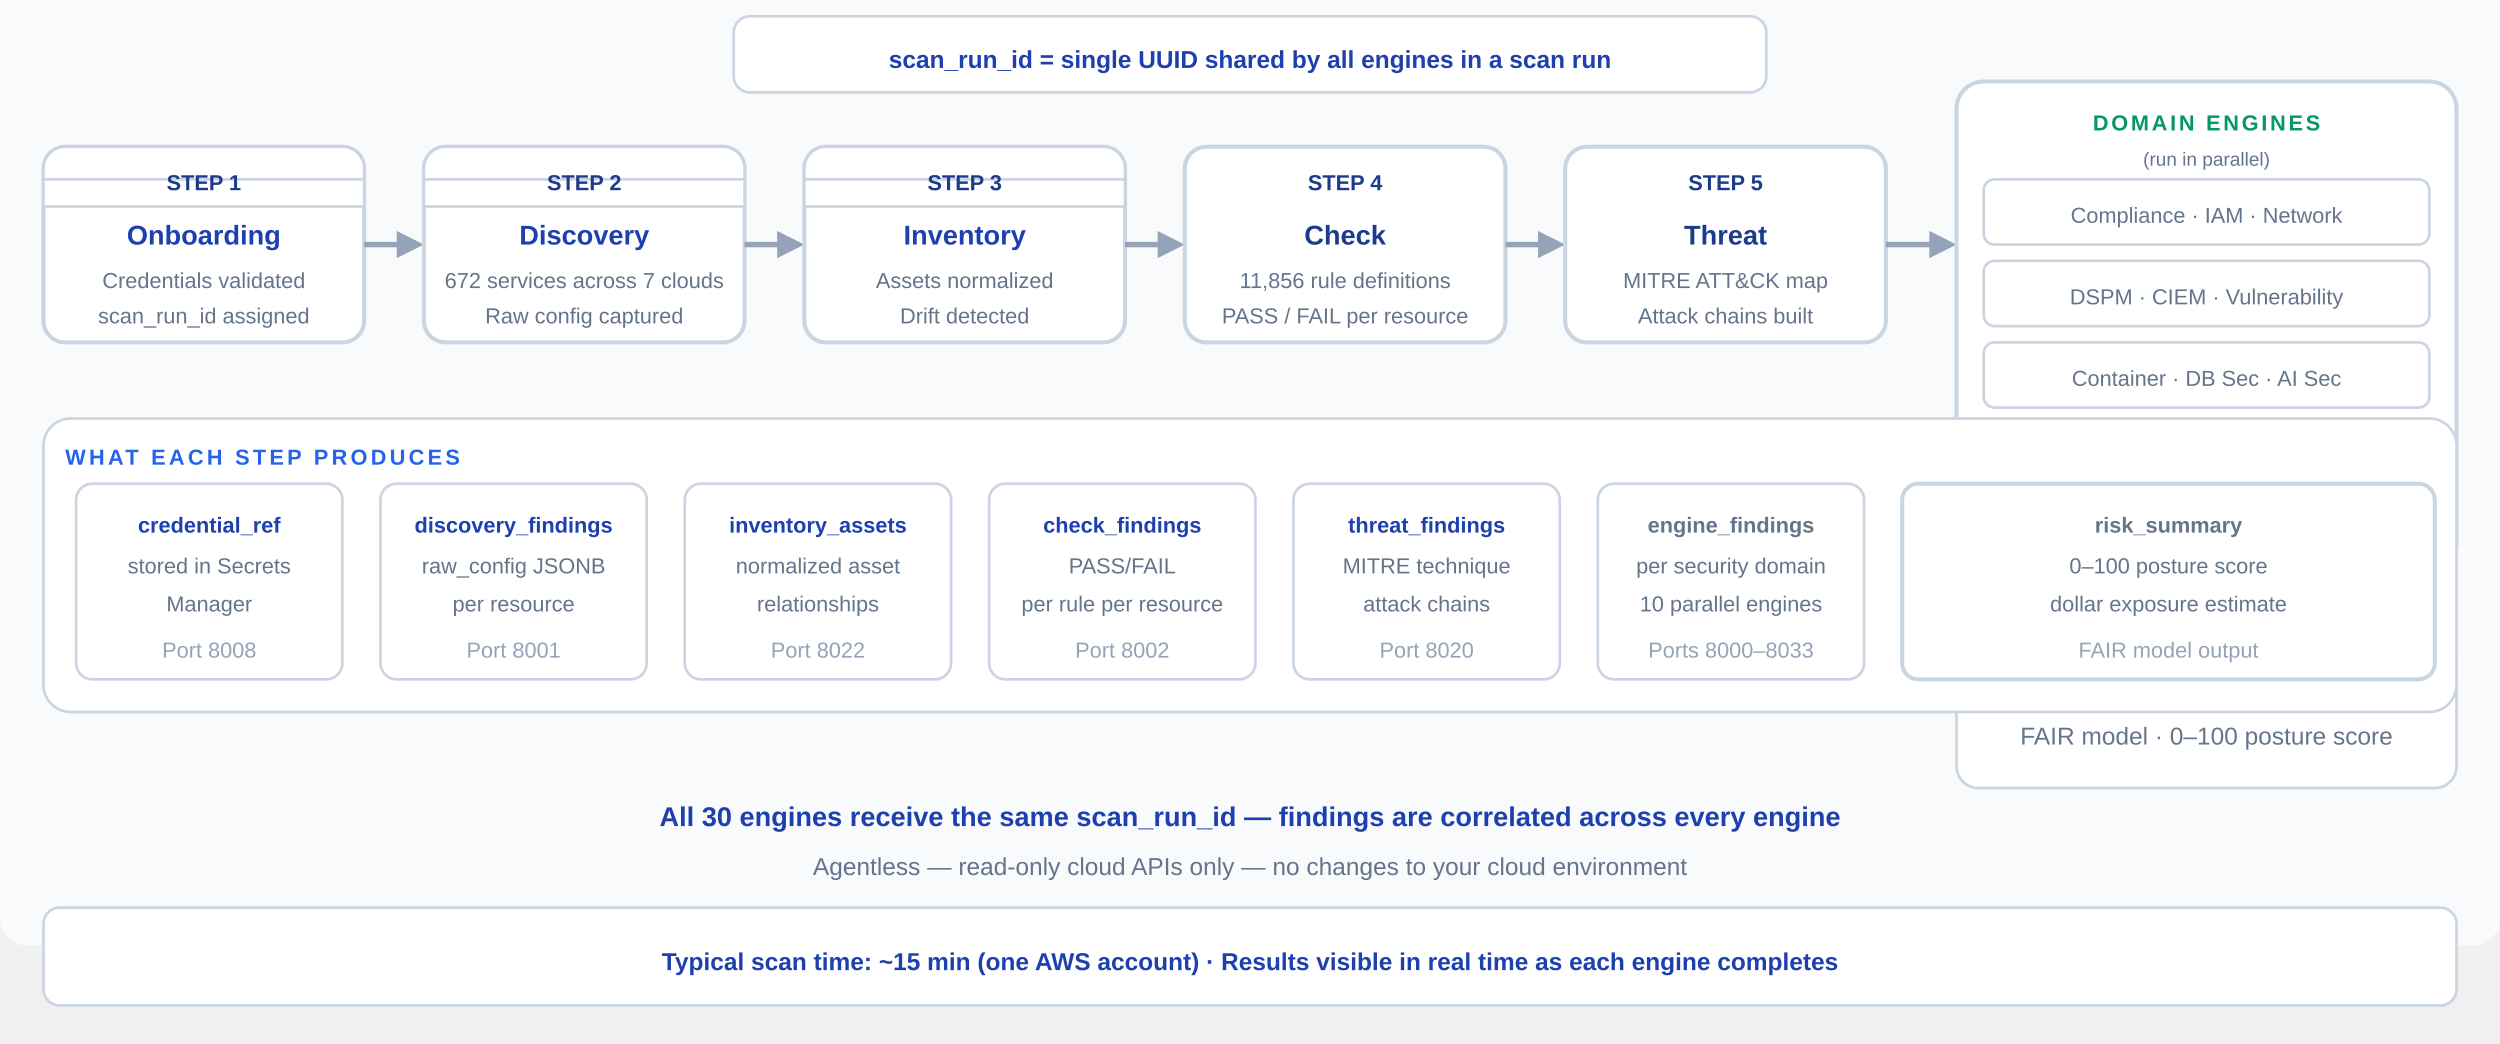
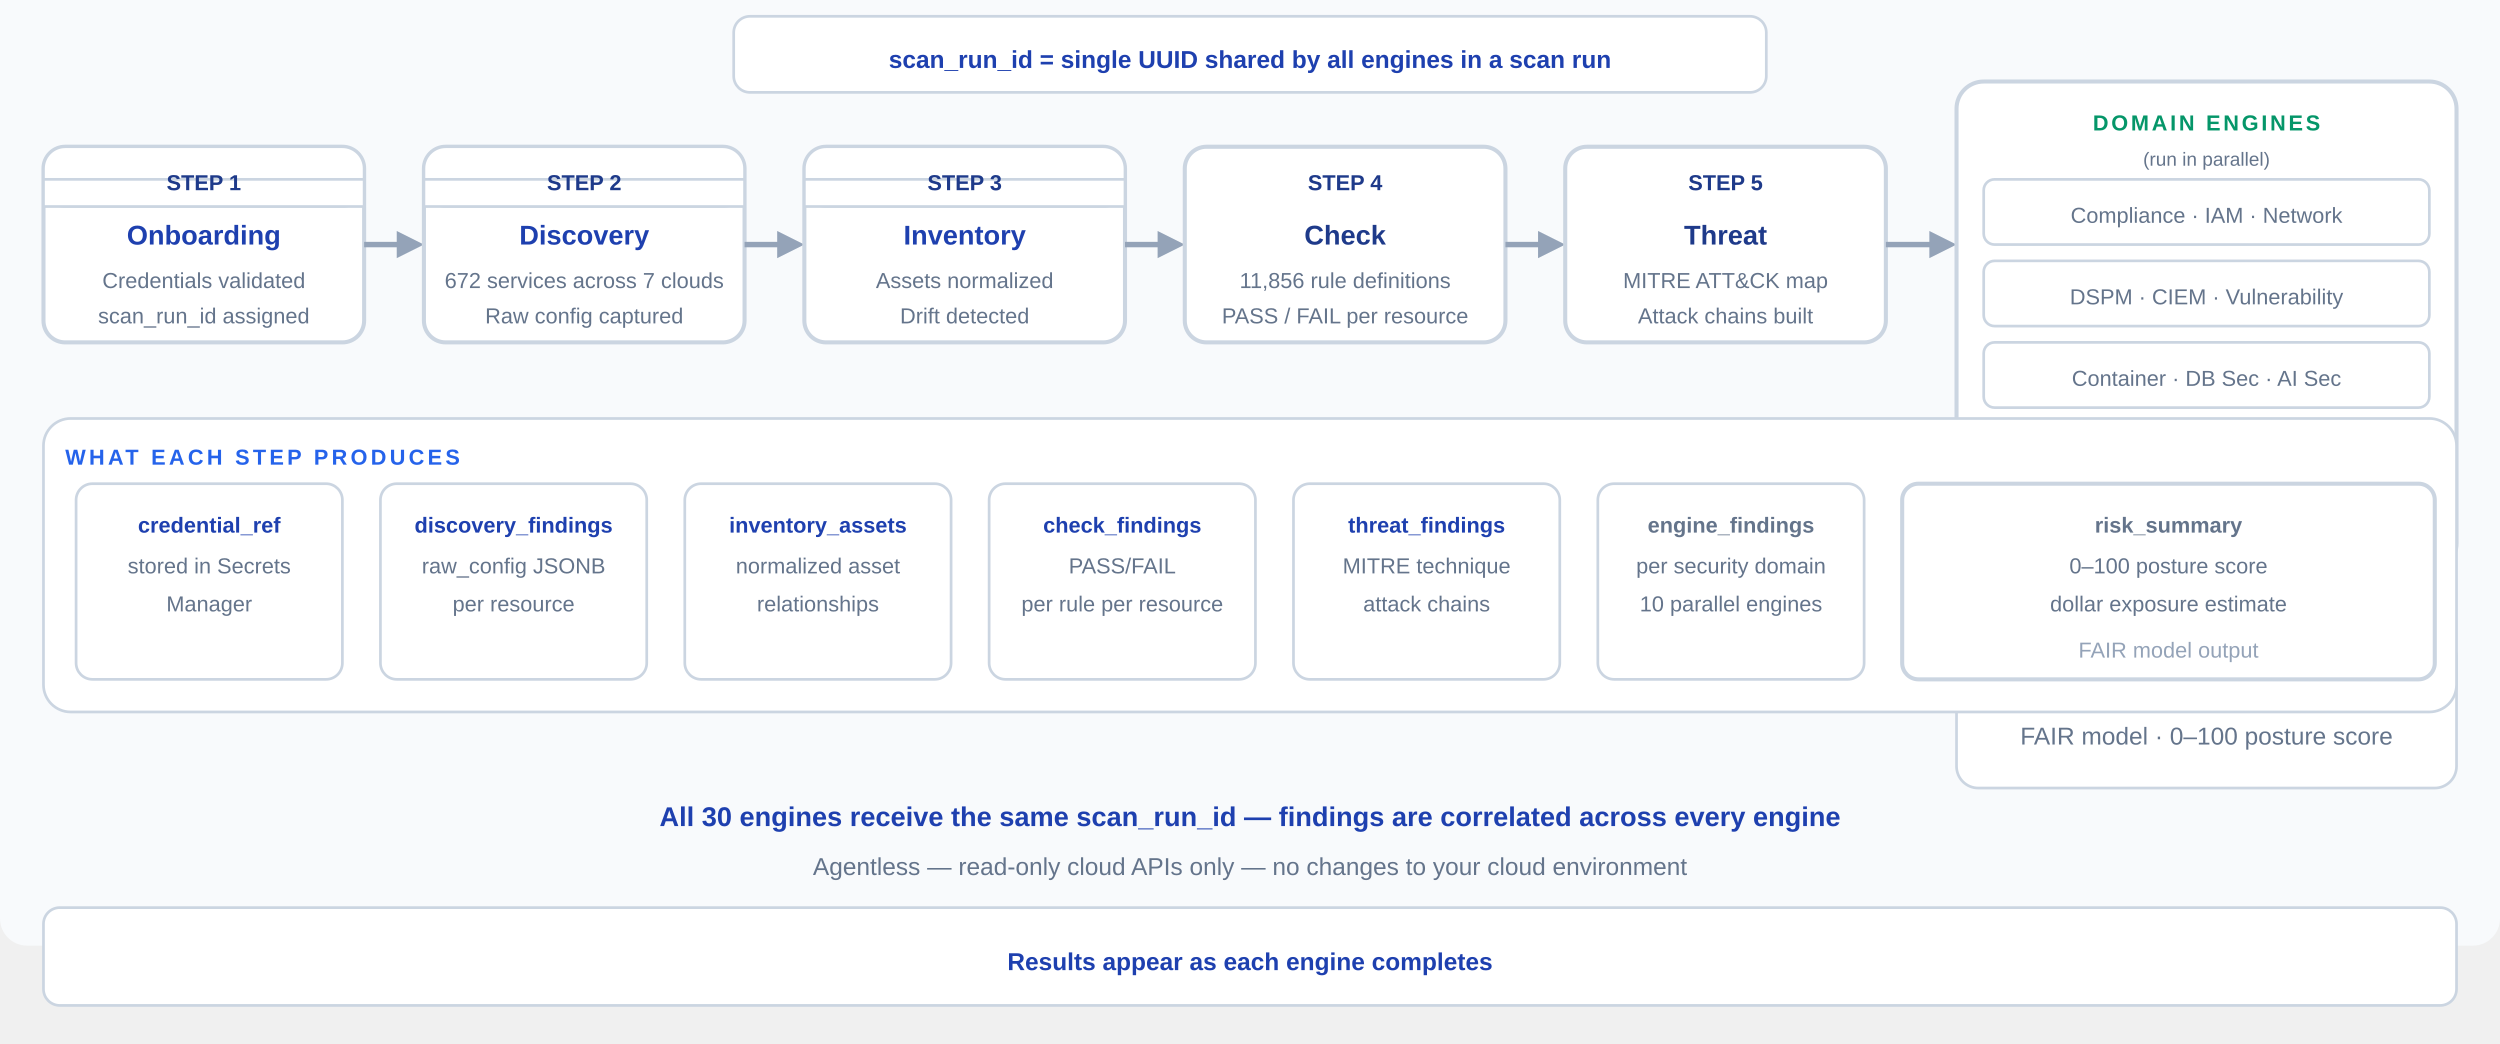
<svg xmlns="http://www.w3.org/2000/svg" viewBox="0 36 920 384" width="920" height="384" font-family="Arial, sans-serif">
  <rect width="920" height="384" fill="#F8FAFC" rx="10" />
  <text x="460" y="26" text-anchor="middle" font-size="9" font-weight="700" fill="#1E40AF" letter-spacing="1.2">SCAN PIPELINE — ORDERED EXECUTION PER scan_run_id</text>
  <line x1="16" y1="34" x2="904" y2="34" stroke="#CBD5E1" stroke-width="1" />
  <rect x="270" y="42" width="380" height="28" fill="#FFFFFF" stroke="#CBD5E1" stroke-width="1" rx="6" />
  <text x="460" y="61" text-anchor="middle" font-size="9" font-weight="700" fill="#1E40AF">scan_run_id = single UUID shared by all engines in a scan run</text>
  <rect x="16" y="90" width="118" height="72" fill="#FFFFFF" stroke="#CBD5E1" stroke-width="1.5" rx="8" />
  <rect x="16" y="90" width="118" height="22" fill="#FFFFFF" rx="8" stroke="#CBD5E1" stroke-width="1" />
  <rect x="16" y="102" width="118" height="10" fill="#FFFFFF" stroke="#CBD5E1" stroke-width="1" />
  <text x="75" y="106" text-anchor="middle" font-size="8" font-weight="700" fill="#1E3A8A">STEP 1</text>
  <text x="75" y="126" text-anchor="middle" font-size="10" font-weight="700" fill="#1E40AF">Onboarding</text>
  <text x="75" y="142" text-anchor="middle" font-size="8" fill="#64748B">Credentials validated</text>
  <text x="75" y="155" text-anchor="middle" font-size="8" fill="#64748B">scan_run_id assigned</text>
  <line x1="134" y1="126" x2="148" y2="126" stroke="#94A3B8" stroke-width="2" />
  <polygon points="146,121 156,126 146,131" fill="#94A3B8" />
  <rect x="156" y="90" width="118" height="72" fill="#FFFFFF" stroke="#CBD5E1" stroke-width="1.5" rx="8" />
  <rect x="156" y="90" width="118" height="22" fill="#FFFFFF" rx="8" stroke="#CBD5E1" stroke-width="1" />
  <rect x="156" y="102" width="118" height="10" fill="#FFFFFF" stroke="#CBD5E1" stroke-width="1" />
  <text x="215" y="106" text-anchor="middle" font-size="8" font-weight="700" fill="#1E3A8A">STEP 2</text>
  <text x="215" y="126" text-anchor="middle" font-size="10" font-weight="700" fill="#1E40AF">Discovery</text>
  <text x="215" y="142" text-anchor="middle" font-size="8" fill="#64748B">672 services across 7 clouds</text>
  <text x="215" y="155" text-anchor="middle" font-size="8" fill="#64748B">Raw config captured</text>
  <line x1="274" y1="126" x2="288" y2="126" stroke="#94A3B8" stroke-width="2" />
  <polygon points="286,121 296,126 286,131" fill="#94A3B8" />
  <rect x="296" y="90" width="118" height="72" fill="#FFFFFF" stroke="#CBD5E1" stroke-width="1.5" rx="8" />
  <rect x="296" y="90" width="118" height="22" fill="#FFFFFF" rx="8" stroke="#CBD5E1" stroke-width="1" />
  <rect x="296" y="102" width="118" height="10" fill="#FFFFFF" stroke="#CBD5E1" stroke-width="1" />
  <text x="355" y="106" text-anchor="middle" font-size="8" font-weight="700" fill="#1E3A8A">STEP 3</text>
  <text x="355" y="126" text-anchor="middle" font-size="10" font-weight="700" fill="#1E40AF">Inventory</text>
  <text x="355" y="142" text-anchor="middle" font-size="8" fill="#64748B">Assets normalized</text>
  <text x="355" y="155" text-anchor="middle" font-size="8" fill="#64748B">Drift detected</text>
  <line x1="414" y1="126" x2="428" y2="126" stroke="#94A3B8" stroke-width="2" />
  <polygon points="426,121 436,126 426,131" fill="#94A3B8" />
  <rect x="436" y="90" width="118" height="72" fill="#FFFFFF" stroke="#CBD5E1" stroke-width="1.5" rx="8" />
  <text x="495" y="106" text-anchor="middle" font-size="8" font-weight="700" fill="#1E3A8A">STEP 4</text>
  <text x="495" y="126" text-anchor="middle" font-size="10" font-weight="700" fill="#1E3A8A">Check</text>
  <text x="495" y="142" text-anchor="middle" font-size="8" fill="#64748B">11,856 rule definitions</text>
  <text x="495" y="155" text-anchor="middle" font-size="8" fill="#64748B">PASS / FAIL per resource</text>
  <line x1="554" y1="126" x2="568" y2="126" stroke="#94A3B8" stroke-width="2" />
  <polygon points="566,121 576,126 566,131" fill="#94A3B8" />
  <rect x="576" y="90" width="118" height="72" fill="#FFFFFF" stroke="#CBD5E1" stroke-width="1.5" rx="8" />
  <text x="635" y="106" text-anchor="middle" font-size="8" font-weight="700" fill="#1E3A8A">STEP 5</text>
  <text x="635" y="126" text-anchor="middle" font-size="10" font-weight="700" fill="#1E3A8A">Threat</text>
  <text x="635" y="142" text-anchor="middle" font-size="8" fill="#64748B">MITRE ATT&amp;CK map</text>
  <text x="635" y="155" text-anchor="middle" font-size="8" fill="#64748B">Attack chains built</text>
  <line x1="694" y1="126" x2="712" y2="126" stroke="#94A3B8" stroke-width="2" />
  <polygon points="710,121 720,126 710,131" fill="#94A3B8" />
  <rect x="720" y="66" width="184" height="180" fill="#FFFFFF" stroke="#CBD5E1" stroke-width="1.5" rx="10" />
  <text x="812" y="84" text-anchor="middle" font-size="8" font-weight="700" fill="#059669" letter-spacing="1">DOMAIN ENGINES</text>
  <text x="812" y="97" text-anchor="middle" font-size="7" fill="#64748B">(run in parallel)</text>
  <rect x="730" y="102" width="164" height="24" fill="#FFFFFF" stroke="#CBD5E1" stroke-width="1" rx="4" />
  <text x="812" y="118" text-anchor="middle" font-size="8" fill="#64748B">Compliance · IAM · Network</text>
  <rect x="730" y="132" width="164" height="24" fill="#FFFFFF" stroke="#CBD5E1" stroke-width="1" rx="4" />
  <text x="812" y="148" text-anchor="middle" font-size="8" fill="#64748B">DSPM · CIEM · Vulnerability</text>
  <rect x="730" y="162" width="164" height="24" fill="#FFFFFF" stroke="#CBD5E1" stroke-width="1" rx="4" />
  <text x="812" y="178" text-anchor="middle" font-size="8" fill="#64748B">Container · DB Sec · AI Sec</text>
  <rect x="730" y="192" width="164" height="24" fill="#FFFFFF" stroke="#CBD5E1" stroke-width="1" rx="4" />
  <text x="812" y="208" text-anchor="middle" font-size="8" fill="#64748B">Encryption · SecOps</text>
  <line x1="812" y1="246" x2="812" y2="262" stroke="#94A3B8" stroke-width="2" />
  <polygon points="806,260 812,270 818,260" fill="#94A3B8" />
  <rect x="720" y="270" width="184" height="56" fill="#FFFFFF" rx="8" stroke="#CBD5E1" stroke-width="1" />
  <text x="812" y="294" text-anchor="middle" font-size="11" font-weight="700" fill="#1E3A8A">Risk Engine</text>
  <text x="812" y="310" text-anchor="middle" font-size="9" fill="#64748B">FAIR model · 0–100 posture score</text>
  <rect x="16" y="190" width="888" height="108" fill="#FFFFFF" stroke="#CBD5E1" stroke-width="1" rx="10" />
  <text x="24" y="207" font-size="8" font-weight="700" fill="#2563EB" letter-spacing="1.2">WHAT EACH STEP PRODUCES</text>
  <rect x="28" y="214" width="98" height="72" fill="#FFFFFF" stroke="#CBD5E1" stroke-width="1" rx="6" />
  <text x="77" y="232" text-anchor="middle" font-size="8" font-weight="700" fill="#1E40AF">credential_ref</text>
  <text x="77" y="247" text-anchor="middle" font-size="8" fill="#64748B">stored in Secrets</text>
  <text x="77" y="261" text-anchor="middle" font-size="8" fill="#64748B">Manager</text>
-   <text x="77" y="278" text-anchor="middle" font-size="8" fill="#94A3B8">Port 8008</text>
+   <text x="77" y="278" text-anchor="middle" font-size="8" fill="#94A3B8"> </text>
  <rect x="140" y="214" width="98" height="72" fill="#FFFFFF" stroke="#CBD5E1" stroke-width="1" rx="6" />
  <text x="189" y="232" text-anchor="middle" font-size="8" font-weight="700" fill="#1E40AF">discovery_findings</text>
  <text x="189" y="247" text-anchor="middle" font-size="8" fill="#64748B">raw_config JSONB</text>
  <text x="189" y="261" text-anchor="middle" font-size="8" fill="#64748B">per resource</text>
-   <text x="189" y="278" text-anchor="middle" font-size="8" fill="#94A3B8">Port 8001</text>
+   <text x="189" y="278" text-anchor="middle" font-size="8" fill="#94A3B8"> </text>
  <rect x="252" y="214" width="98" height="72" fill="#FFFFFF" stroke="#CBD5E1" stroke-width="1" rx="6" />
  <text x="301" y="232" text-anchor="middle" font-size="8" font-weight="700" fill="#1E40AF">inventory_assets</text>
  <text x="301" y="247" text-anchor="middle" font-size="8" fill="#64748B">normalized asset</text>
  <text x="301" y="261" text-anchor="middle" font-size="8" fill="#64748B">relationships</text>
-   <text x="301" y="278" text-anchor="middle" font-size="8" fill="#94A3B8">Port 8022</text>
+   <text x="301" y="278" text-anchor="middle" font-size="8" fill="#94A3B8"> </text>
  <rect x="364" y="214" width="98" height="72" fill="#FFFFFF" stroke="#CBD5E1" stroke-width="1" rx="6" />
  <text x="413" y="232" text-anchor="middle" font-size="8" font-weight="700" fill="#1E40AF">check_findings</text>
  <text x="413" y="247" text-anchor="middle" font-size="8" fill="#64748B">PASS/FAIL</text>
  <text x="413" y="261" text-anchor="middle" font-size="8" fill="#64748B">per rule per resource</text>
-   <text x="413" y="278" text-anchor="middle" font-size="8" fill="#94A3B8">Port 8002</text>
+   <text x="413" y="278" text-anchor="middle" font-size="8" fill="#94A3B8"> </text>
  <rect x="476" y="214" width="98" height="72" fill="#FFFFFF" stroke="#CBD5E1" stroke-width="1" rx="6" />
  <text x="525" y="232" text-anchor="middle" font-size="8" font-weight="700" fill="#1E40AF">threat_findings</text>
  <text x="525" y="247" text-anchor="middle" font-size="8" fill="#64748B">MITRE technique</text>
  <text x="525" y="261" text-anchor="middle" font-size="8" fill="#64748B">attack chains</text>
-   <text x="525" y="278" text-anchor="middle" font-size="8" fill="#94A3B8">Port 8020</text>
+   <text x="525" y="278" text-anchor="middle" font-size="8" fill="#94A3B8"> </text>
  <rect x="588" y="214" width="98" height="72" fill="#FFFFFF" stroke="#CBD5E1" stroke-width="1" rx="6" />
  <text x="637" y="232" text-anchor="middle" font-size="8" font-weight="700" fill="#64748B">engine_findings</text>
  <text x="637" y="247" text-anchor="middle" font-size="8" fill="#64748B">per security domain</text>
  <text x="637" y="261" text-anchor="middle" font-size="8" fill="#64748B">10 parallel engines</text>
-   <text x="637" y="278" text-anchor="middle" font-size="8" fill="#94A3B8">Ports 8000–8033</text>
+   <text x="637" y="278" text-anchor="middle" font-size="8" fill="#94A3B8"> </text>
  <rect x="700" y="214" width="196" height="72" fill="#FFFFFF" stroke="#CBD5E1" stroke-width="1.5" rx="6" />
  <text x="798" y="232" text-anchor="middle" font-size="8" font-weight="700" fill="#64748B">risk_summary</text>
  <text x="798" y="247" text-anchor="middle" font-size="8" fill="#64748B">0–100 posture score</text>
  <text x="798" y="261" text-anchor="middle" font-size="8" fill="#64748B">dollar exposure estimate</text>
  <text x="798" y="278" text-anchor="middle" font-size="8" fill="#94A3B8">FAIR model output</text>
  <text x="460" y="340" text-anchor="middle" font-size="10" font-weight="700" fill="#1E40AF">All 30 engines receive the same scan_run_id — findings are correlated across every engine</text>
  <text x="460" y="358" text-anchor="middle" font-size="9" fill="#64748B">Agentless — read-only cloud APIs only — no changes to your cloud environment</text>
  <rect x="16" y="370" width="888" height="36" fill="#FFFFFF" stroke="#CBD5E1" stroke-width="1" rx="6" />
-   <text x="460" y="393" text-anchor="middle" font-size="9" font-weight="700" fill="#1E40AF">Typical scan time: ~15 min (one AWS account) · Results visible in real time as each engine completes</text>
+   <text x="460" y="393" text-anchor="middle" font-size="9" font-weight="700" fill="#1E40AF">Results appear as each engine completes</text>
</svg>
